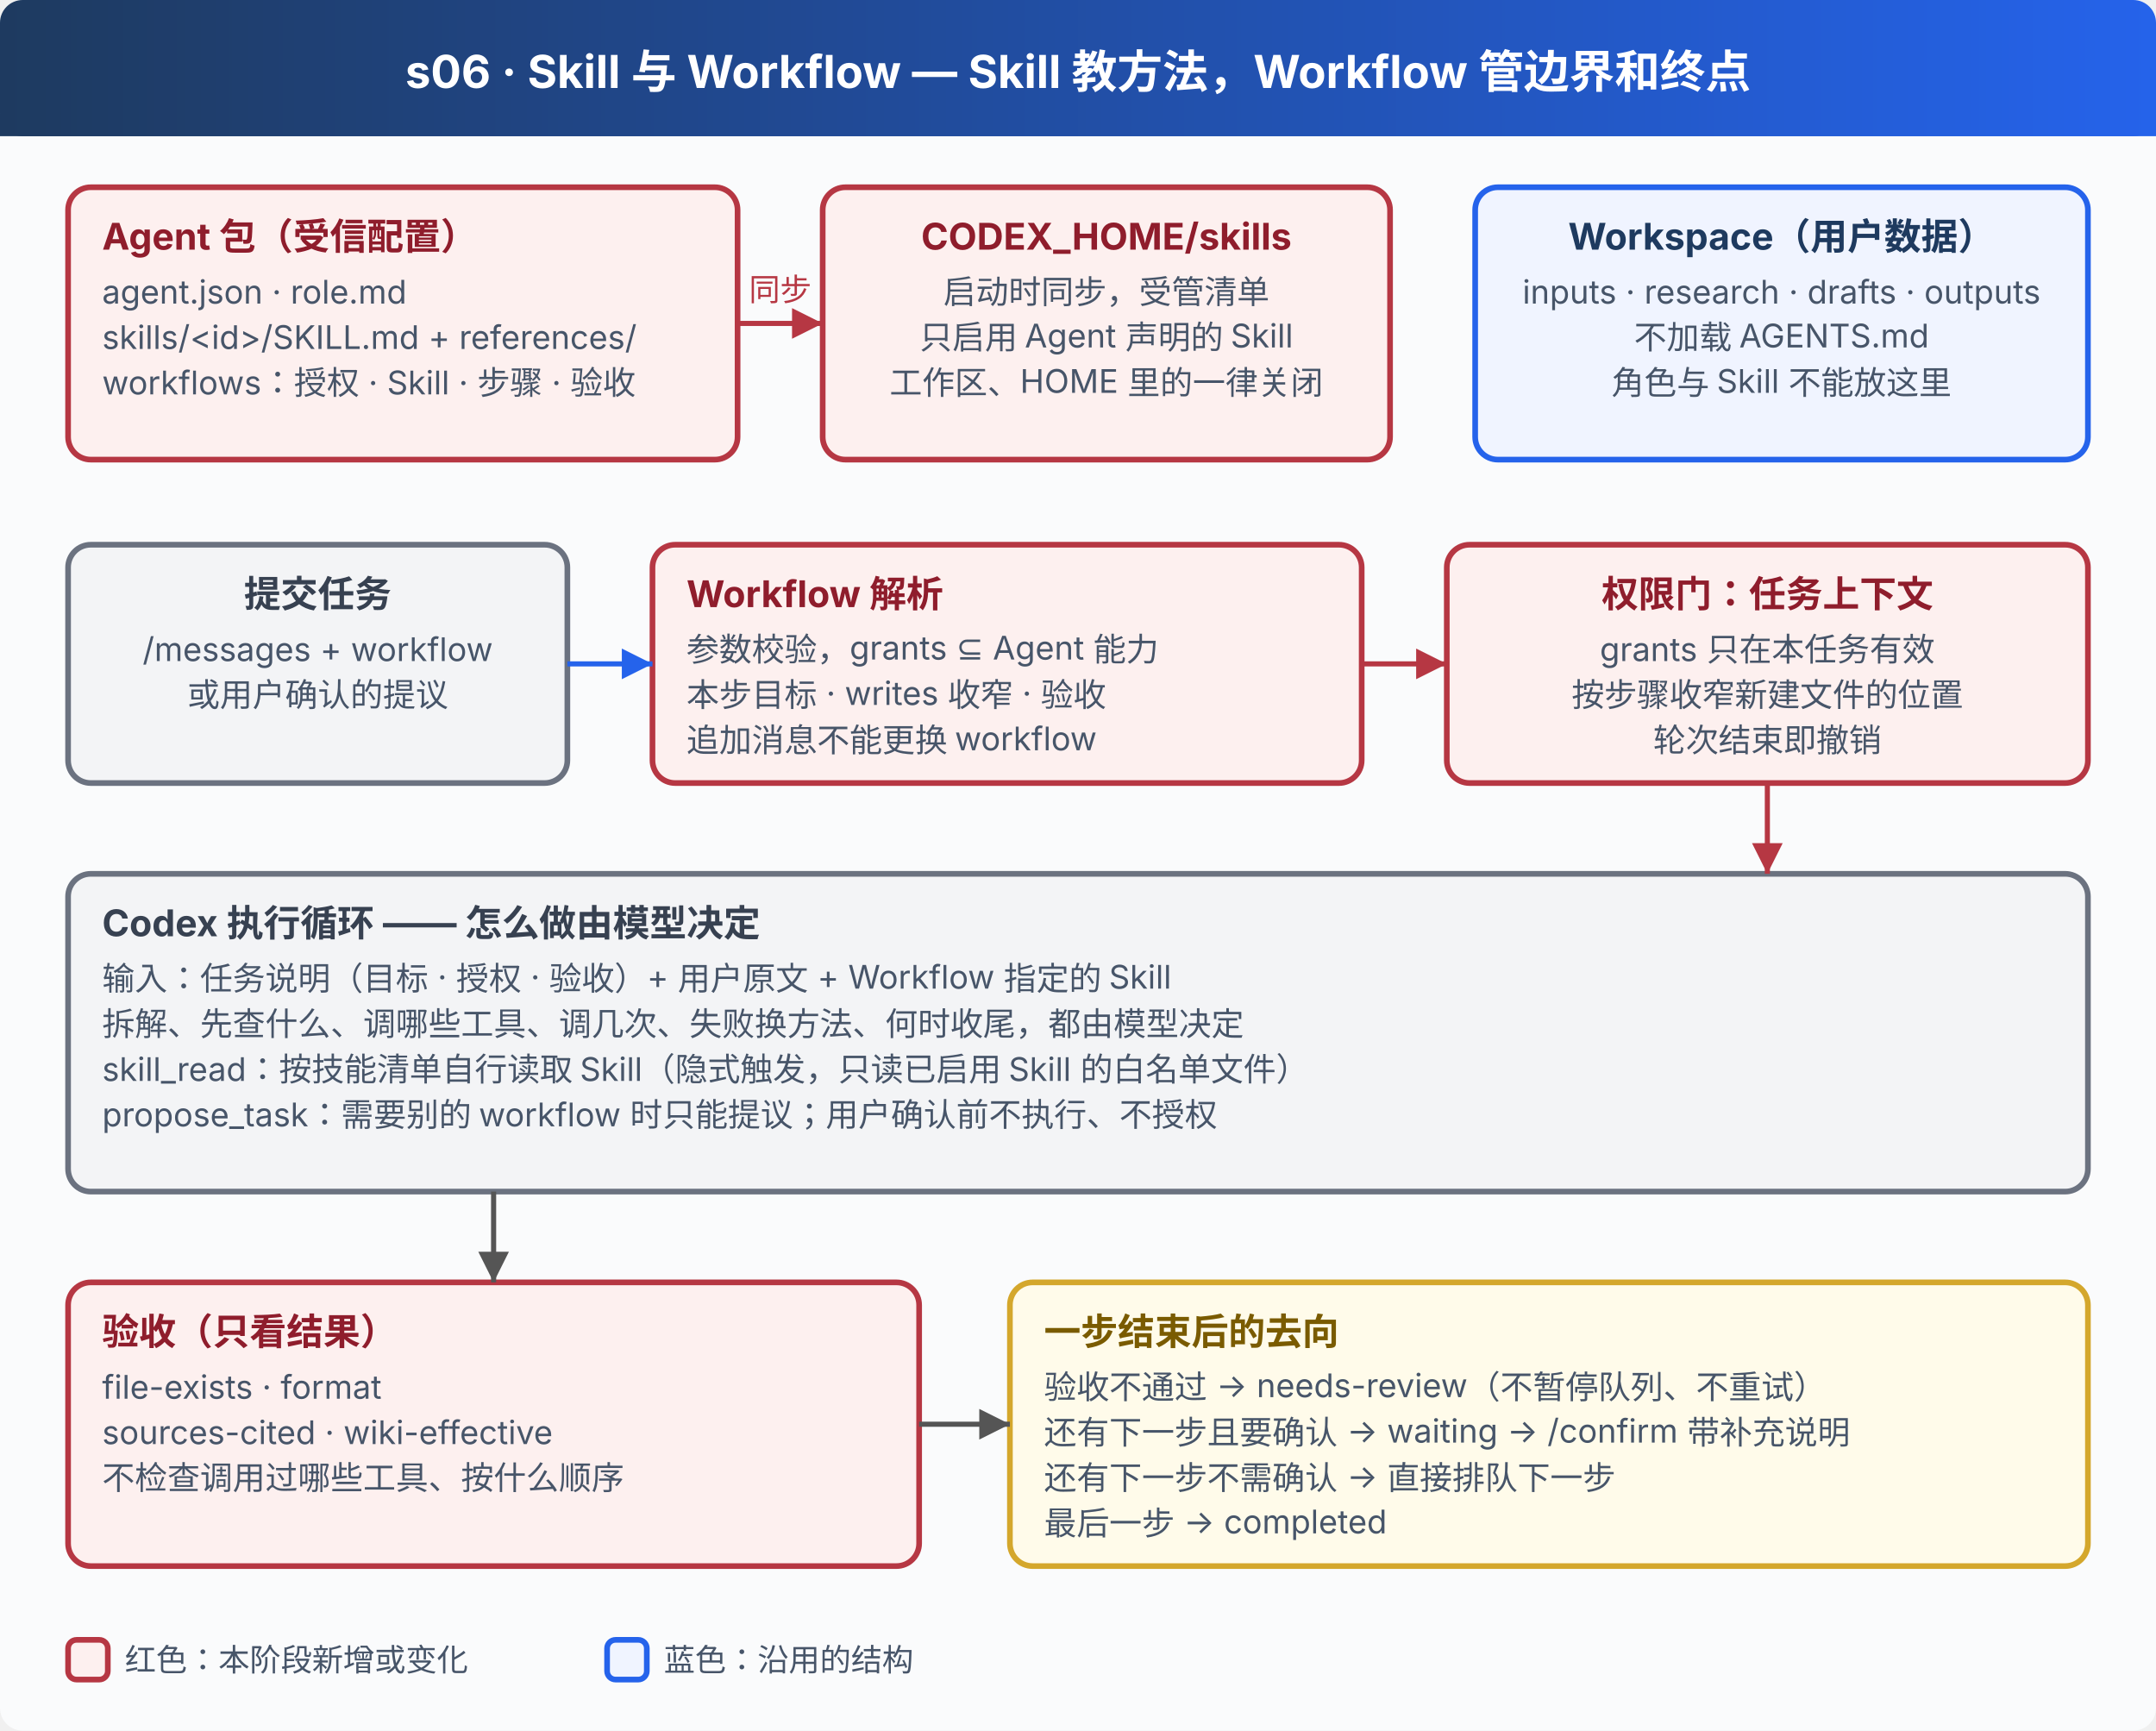
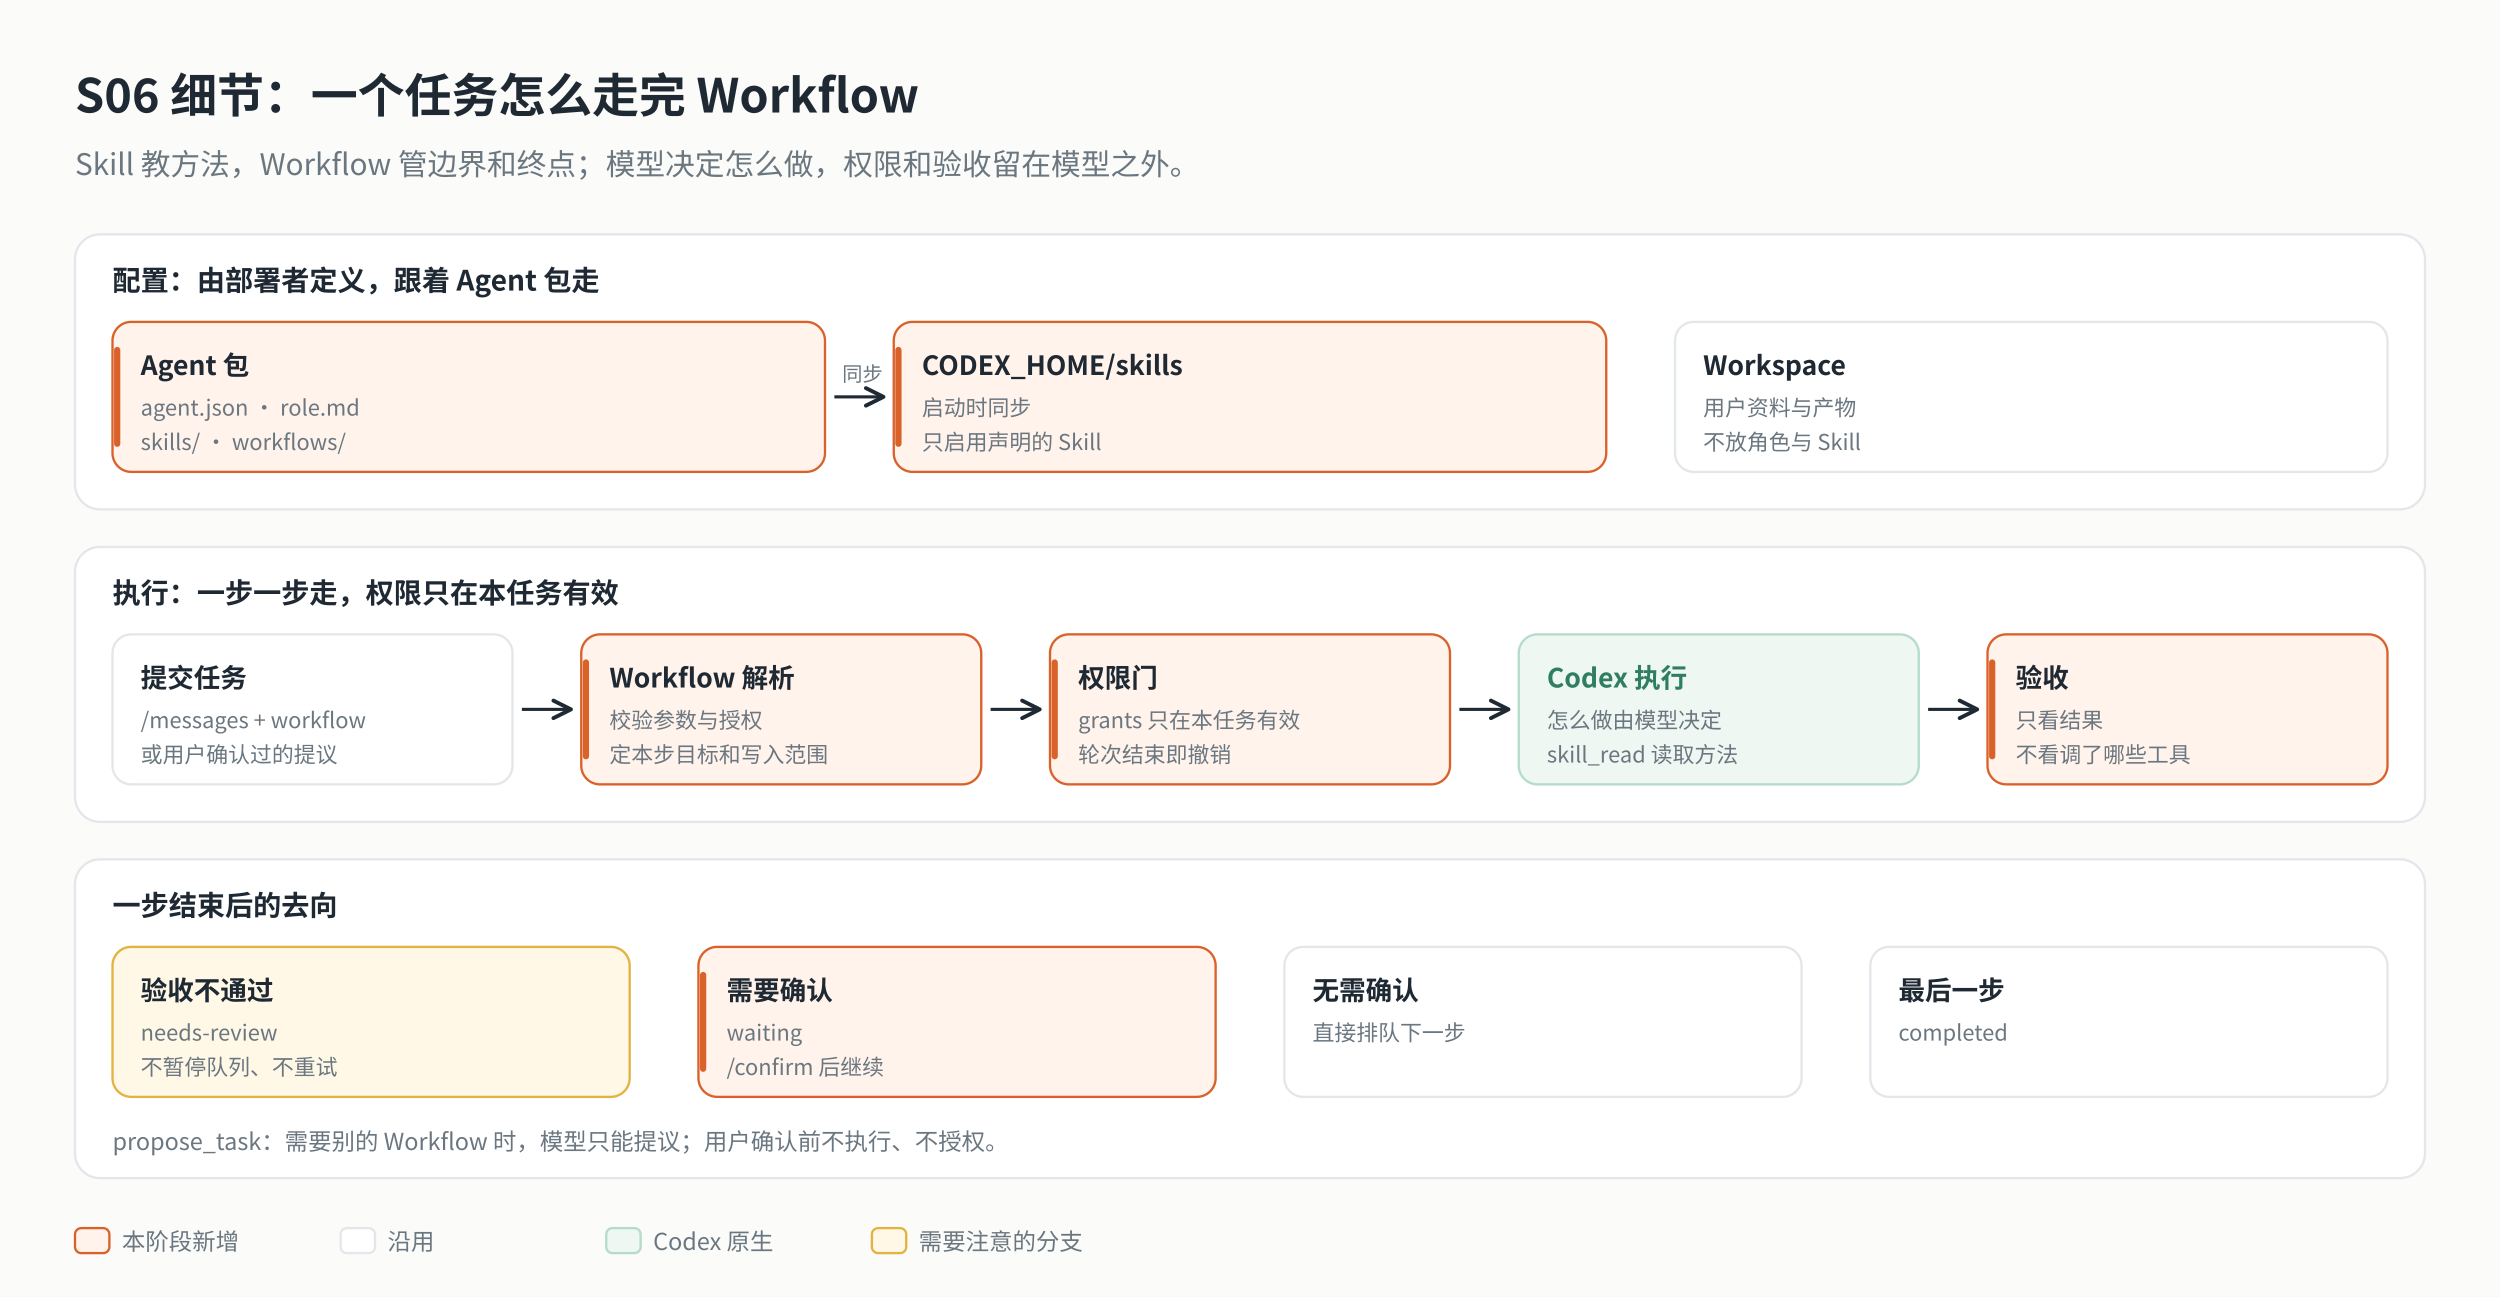
- <svg xmlns="http://www.w3.org/2000/svg" viewBox="0 0 760 610" font-family="system-ui, -apple-system, 'PingFang SC', 'Microsoft YaHei', sans-serif">
+ <svg xmlns="http://www.w3.org/2000/svg" width="1600" height="830" viewBox="0 0 1600 830" role="img" aria-labelledby="title desc">
  <defs>
-     <marker id="arrow-gray" viewBox="0 0 10 10" refX="10" refY="5" markerWidth="6" markerHeight="6" orient="auto-start-reverse">
-       <path d="M 0 0 L 10 5 L 0 10 z" fill="#555" />
+     <marker id="m1F2933" viewBox="0 0 10 10" refX="8" refY="5" markerWidth="7" markerHeight="7" orient="auto-start-reverse">
+       <path d="M1 1 L9 5 L1 9" fill="none" stroke="#1F2933" stroke-width="1.8" stroke-linecap="round" stroke-linejoin="round" />
    </marker>
-     <marker id="arrow-blue" viewBox="0 0 10 10" refX="10" refY="5" markerWidth="6" markerHeight="6" orient="auto-start-reverse">
-       <path d="M 0 0 L 10 5 L 0 10 z" fill="#2563eb" />
-     </marker>
-     <marker id="arrow-red" viewBox="0 0 10 10" refX="10" refY="5" markerWidth="6" markerHeight="6" orient="auto-start-reverse">
-       <path d="M 0 0 L 10 5 L 0 10 z" fill="#b63743" />
-     </marker>
-     <marker id="arrow-green" viewBox="0 0 10 10" refX="10" refY="5" markerWidth="6" markerHeight="6" orient="auto-start-reverse">
-       <path d="M 0 0 L 10 5 L 0 10 z" fill="#16a34a" />
-     </marker>
-     <linearGradient id="header" x1="0" y1="0" x2="1" y2="0">
-       <stop offset="0%" stop-color="#1e3a5f" />
-       <stop offset="100%" stop-color="#2563eb" />
-     </linearGradient>
  </defs>
-   <rect width="760" height="610" fill="#fafbfc" rx="8" />
-   <rect x="0" y="0" width="760" height="48" fill="url(#header)" rx="8" />
-   <rect x="0" y="40" width="760" height="8" fill="url(#header)" />
-   <text x="380" y="31" fill="#fff" font-size="16" font-weight="700" text-anchor="middle">s06 · Skill 与 Workflow — Skill 教方法，Workflow 管边界和终点</text>
-   <rect x="24" y="66" width="236" height="96" rx="8" fill="#fdf0ef" stroke="#b63743" stroke-width="2" />
-   <text x="36" y="88" fill="#8f1d2c" font-size="13" font-weight="700" text-anchor="start">Agent 包（受信配置）</text>
-   <text x="36" y="107" fill="#475569" font-size="11.5" text-anchor="start">agent.json · role.md</text>
-   <text x="36" y="123" fill="#475569" font-size="11.5" text-anchor="start">skills/&lt;id&gt;/SKILL.md + references/</text>
-   <text x="36" y="139" fill="#475569" font-size="11.5" text-anchor="start">workflows：授权 · Skill · 步骤 · 验收</text>
-   <rect x="290" y="66" width="200" height="96" rx="8" fill="#fdf0ef" stroke="#b63743" stroke-width="2" />
-   <text x="390" y="88" fill="#8f1d2c" font-size="13" font-weight="700" text-anchor="middle">CODEX_HOME/skills</text>
-   <text x="390" y="107" fill="#475569" font-size="11.5" text-anchor="middle">启动时同步，受管清单</text>
-   <text x="390" y="123" fill="#475569" font-size="11.5" text-anchor="middle">只启用 Agent 声明的 Skill</text>
-   <text x="390" y="139" fill="#475569" font-size="11.5" text-anchor="middle">工作区、HOME 里的一律关闭</text>
-   <path d="M 260 114 L 290 114" fill="none" stroke="#b63743" stroke-width="1.8" marker-end="url(#arrow-red)" />
-   <text x="275" y="106" fill="#b63743" font-size="11" text-anchor="middle">同步</text>
-   <rect x="520" y="66" width="216" height="96" rx="8" fill="#f0f4ff" stroke="#2563eb" stroke-width="2" />
-   <text x="628" y="88" fill="#1e3a5f" font-size="13" font-weight="700" text-anchor="middle">Workspace（用户数据）</text>
-   <text x="628" y="107" fill="#475569" font-size="11.5" text-anchor="middle">inputs · research · drafts · outputs</text>
-   <text x="628" y="123" fill="#475569" font-size="11.5" text-anchor="middle">不加载 AGENTS.md</text>
-   <text x="628" y="139" fill="#475569" font-size="11.5" text-anchor="middle">角色与 Skill 不能放这里</text>
-   <rect x="24" y="192" width="176" height="84" rx="8" fill="#f3f4f6" stroke="#6b7280" stroke-width="2" />
-   <text x="112" y="214" fill="#374151" font-size="13" font-weight="700" text-anchor="middle">提交任务</text>
-   <text x="112" y="233" fill="#475569" font-size="11.5" text-anchor="middle">/messages + workflow</text>
-   <text x="112" y="249" fill="#475569" font-size="11.5" text-anchor="middle">或用户确认的提议</text>
-   <rect x="230" y="192" width="250" height="84" rx="8" fill="#fdf0ef" stroke="#b63743" stroke-width="2" />
-   <text x="242" y="214" fill="#8f1d2c" font-size="13" font-weight="700" text-anchor="start">Workflow 解析</text>
-   <text x="242" y="233" fill="#475569" font-size="11.5" text-anchor="start">参数校验，grants ⊆ Agent 能力</text>
-   <text x="242" y="249" fill="#475569" font-size="11.5" text-anchor="start">本步目标 · writes 收窄 · 验收</text>
-   <text x="242" y="265" fill="#475569" font-size="11.5" text-anchor="start">追加消息不能更换 workflow</text>
-   <rect x="510" y="192" width="226" height="84" rx="8" fill="#fdf0ef" stroke="#b63743" stroke-width="2" />
-   <text x="623" y="214" fill="#8f1d2c" font-size="13" font-weight="700" text-anchor="middle">权限门：任务上下文</text>
-   <text x="623" y="233" fill="#475569" font-size="11.5" text-anchor="middle">grants 只在本任务有效</text>
-   <text x="623" y="249" fill="#475569" font-size="11.5" text-anchor="middle">按步骤收窄新建文件的位置</text>
-   <text x="623" y="265" fill="#475569" font-size="11.5" text-anchor="middle">轮次结束即撤销</text>
-   <path d="M 200 234 L 230 234" fill="none" stroke="#2563eb" stroke-width="1.8" marker-end="url(#arrow-blue)" />
-   <path d="M 480 234 L 510 234" fill="none" stroke="#b63743" stroke-width="1.8" marker-end="url(#arrow-red)" />
-   <rect x="24" y="308" width="712" height="112" rx="8" fill="#f3f4f6" stroke="#6b7280" stroke-width="2" />
-   <text x="36" y="330" fill="#374151" font-size="13" font-weight="700" text-anchor="start">Codex 执行循环 —— 怎么做由模型决定</text>
-   <text x="36" y="349" fill="#475569" font-size="11.5" text-anchor="start">输入：任务说明（目标 · 授权 · 验收）+ 用户原文 + Workflow 指定的 Skill</text>
-   <text x="36" y="365" fill="#475569" font-size="11.5" text-anchor="start">拆解、先查什么、调哪些工具、调几次、失败换方法、何时收尾，都由模型决定</text>
-   <text x="36" y="381" fill="#475569" font-size="11.5" text-anchor="start">skill_read：按技能清单自行读取 Skill（隐式触发，只读已启用 Skill 的白名单文件）</text>
-   <text x="36" y="397" fill="#475569" font-size="11.5" text-anchor="start">propose_task：需要别的 workflow 时只能提议；用户确认前不执行、不授权</text>
-   <path d="M 623 276 L 623 308" fill="none" stroke="#b63743" stroke-width="1.8" marker-end="url(#arrow-red)" />
-   <rect x="24" y="452" width="300" height="100" rx="8" fill="#fdf0ef" stroke="#b63743" stroke-width="2" />
-   <text x="36" y="474" fill="#8f1d2c" font-size="13" font-weight="700" text-anchor="start">验收（只看结果）</text>
-   <text x="36" y="493" fill="#475569" font-size="11.5" text-anchor="start">file-exists · format</text>
-   <text x="36" y="509" fill="#475569" font-size="11.5" text-anchor="start">sources-cited · wiki-effective</text>
-   <text x="36" y="525" fill="#475569" font-size="11.5" text-anchor="start">不检查调用过哪些工具、按什么顺序</text>
-   <path d="M 174 420 L 174 452" fill="none" stroke="#555" stroke-width="1.8" marker-end="url(#arrow-gray)" />
-   <rect x="356" y="452" width="380" height="100" rx="8" fill="#fffbea" stroke="#d4a72c" stroke-width="2" />
-   <text x="368" y="474" fill="#7a5b00" font-size="13" font-weight="700" text-anchor="start">一步结束后的去向</text>
-   <text x="368" y="493" fill="#475569" font-size="11.5" text-anchor="start">验收不通过 → needs-review（不暂停队列、不重试）</text>
-   <text x="368" y="509" fill="#475569" font-size="11.5" text-anchor="start">还有下一步且要确认 → waiting → /confirm 带补充说明</text>
-   <text x="368" y="525" fill="#475569" font-size="11.5" text-anchor="start">还有下一步不需确认 → 直接排队下一步</text>
-   <text x="368" y="541" fill="#475569" font-size="11.5" text-anchor="start">最后一步 → completed</text>
-   <path d="M 324 502 L 356 502" fill="none" stroke="#555" stroke-width="1.8" marker-end="url(#arrow-gray)" />
-   <rect x="24" y="578" width="14" height="14" rx="3" fill="#fdf0ef" stroke="#b63743" stroke-width="2" />
-   <text x="44" y="589" fill="#475569" font-size="11" font-weight="400" text-anchor="start">红色：本阶段新增或变化</text>
-   <rect x="214" y="578" width="14" height="14" rx="3" fill="#f0f4ff" stroke="#2563eb" stroke-width="2" />
-   <text x="234" y="589" fill="#475569" font-size="11" font-weight="400" text-anchor="start">蓝色：沿用的结构</text>
+   <g font-family="PingFang SC, Microsoft YaHei, Noto Sans CJK SC, sans-serif">
+     <rect x="0" y="0" width="1600" height="830" fill="#FBFBF9" />
+     <text x="48" y="72" font-size="30" fill="#1F2933" font-weight="700">S06 细节：一个任务怎么走完 Workflow</text>
+     <text x="48" y="112" font-size="19" fill="#6B7780">Skill 教方法，Workflow 管边界和终点；模型决定怎么做，权限和验收留在模型之外。</text>
+     <rect x="48" y="150" width="1504" height="176" rx="16" fill="#FFFFFF" stroke="#E3E7EA" stroke-width="1.5" />
+     <text x="72" y="186" font-size="18" fill="#1F2933" font-weight="700" text-anchor="start">配置：由部署者定义，跟着 Agent 包走</text>
+     <rect x="72" y="206" width="456" height="96" rx="12" fill="#FFF3EC" stroke="#D9622B" stroke-width="1.5" />
+     <rect x="73" y="222" width="4" height="64" rx="2" fill="#D9622B" />
+     <text x="90" y="240" font-size="17" fill="#1F2933" font-weight="650" text-anchor="start">Agent 包</text>
+     <text x="90" y="266" font-size="14" fill="#6B7780" font-weight="400" text-anchor="start">agent.json · role.md</text>
+     <text x="90" y="288" font-size="14" fill="#6B7780" font-weight="400" text-anchor="start">skills/ · workflows/</text>
+     <path d="M534,254 L564,254" fill="none" stroke="#1F2933" stroke-width="2" marker-end="url(#m1F2933)" />
+     <text x="552" y="244" font-size="13" fill="#6B7780" font-weight="500" text-anchor="middle">同步</text>
+     <rect x="572" y="206" width="456" height="96" rx="12" fill="#FFF3EC" stroke="#D9622B" stroke-width="1.5" />
+     <rect x="573" y="222" width="4" height="64" rx="2" fill="#D9622B" />
+     <text x="590" y="240" font-size="17" fill="#1F2933" font-weight="650" text-anchor="start">CODEX_HOME/skills</text>
+     <text x="590" y="266" font-size="14" fill="#6B7780" font-weight="400" text-anchor="start">启动时同步</text>
+     <text x="590" y="288" font-size="14" fill="#6B7780" font-weight="400" text-anchor="start">只启用声明的 Skill</text>
+     <rect x="1072" y="206" width="456" height="96" rx="12" fill="#FFFFFF" stroke="#E3E7EA" stroke-width="1.5" />
+     <text x="1090" y="240" font-size="17" fill="#1F2933" font-weight="650" text-anchor="start">Workspace</text>
+     <text x="1090" y="266" font-size="14" fill="#6B7780" font-weight="400" text-anchor="start">用户资料与产物</text>
+     <text x="1090" y="288" font-size="14" fill="#6B7780" font-weight="400" text-anchor="start">不放角色与 Skill</text>
+     <rect x="48" y="350" width="1504" height="176" rx="16" fill="#FFFFFF" stroke="#E3E7EA" stroke-width="1.5" />
+     <text x="72" y="386" font-size="18" fill="#1F2933" font-weight="700" text-anchor="start">执行：一步一步走，权限只在本任务有效</text>
+     <rect x="72" y="406" width="256" height="96" rx="12" fill="#FFFFFF" stroke="#E3E7EA" stroke-width="1.5" />
+     <text x="90" y="440" font-size="17" fill="#1F2933" font-weight="650" text-anchor="start">提交任务</text>
+     <text x="90" y="466" font-size="14" fill="#6B7780" font-weight="400" text-anchor="start">/messages + workflow</text>
+     <text x="90" y="488" font-size="14" fill="#6B7780" font-weight="400" text-anchor="start">或用户确认过的提议</text>
+     <path d="M334,454 L364,454" fill="none" stroke="#1F2933" stroke-width="2" marker-end="url(#m1F2933)" />
+     <rect x="372" y="406" width="256" height="96" rx="12" fill="#FFF3EC" stroke="#D9622B" stroke-width="1.5" />
+     <rect x="373" y="422" width="4" height="64" rx="2" fill="#D9622B" />
+     <text x="390" y="440" font-size="17" fill="#1F2933" font-weight="650" text-anchor="start">Workflow 解析</text>
+     <text x="390" y="466" font-size="14" fill="#6B7780" font-weight="400" text-anchor="start">校验参数与授权</text>
+     <text x="390" y="488" font-size="14" fill="#6B7780" font-weight="400" text-anchor="start">定本步目标和写入范围</text>
+     <path d="M634,454 L664,454" fill="none" stroke="#1F2933" stroke-width="2" marker-end="url(#m1F2933)" />
+     <rect x="672" y="406" width="256" height="96" rx="12" fill="#FFF3EC" stroke="#D9622B" stroke-width="1.5" />
+     <rect x="673" y="422" width="4" height="64" rx="2" fill="#D9622B" />
+     <text x="690" y="440" font-size="17" fill="#1F2933" font-weight="650" text-anchor="start">权限门</text>
+     <text x="690" y="466" font-size="14" fill="#6B7780" font-weight="400" text-anchor="start">grants 只在本任务有效</text>
+     <text x="690" y="488" font-size="14" fill="#6B7780" font-weight="400" text-anchor="start">轮次结束即撤销</text>
+     <path d="M934,454 L964,454" fill="none" stroke="#1F2933" stroke-width="2" marker-end="url(#m1F2933)" />
+     <rect x="972" y="406" width="256" height="96" rx="12" fill="#EEF7F2" stroke="#B5DCCB" stroke-width="1.5" />
+     <text x="990" y="440" font-size="17" fill="#2F7D62" font-weight="650" text-anchor="start">Codex 执行</text>
+     <text x="990" y="466" font-size="14" fill="#6B7780" font-weight="400" text-anchor="start">怎么做由模型决定</text>
+     <text x="990" y="488" font-size="14" fill="#6B7780" font-weight="400" text-anchor="start">skill_read 读取方法</text>
+     <path d="M1234,454 L1264,454" fill="none" stroke="#1F2933" stroke-width="2" marker-end="url(#m1F2933)" />
+     <rect x="1272" y="406" width="256" height="96" rx="12" fill="#FFF3EC" stroke="#D9622B" stroke-width="1.5" />
+     <rect x="1273" y="422" width="4" height="64" rx="2" fill="#D9622B" />
+     <text x="1290" y="440" font-size="17" fill="#1F2933" font-weight="650" text-anchor="start">验收</text>
+     <text x="1290" y="466" font-size="14" fill="#6B7780" font-weight="400" text-anchor="start">只看结果</text>
+     <text x="1290" y="488" font-size="14" fill="#6B7780" font-weight="400" text-anchor="start">不看调了哪些工具</text>
+     <rect x="48" y="550" width="1504" height="204" rx="16" fill="#FFFFFF" stroke="#E3E7EA" stroke-width="1.5" />
+     <text x="72" y="586" font-size="18" fill="#1F2933" font-weight="700" text-anchor="start">一步结束后的去向</text>
+     <rect x="72" y="606" width="331" height="96" rx="12" fill="#FFF8E6" stroke="#E3B341" stroke-width="1.5" />
+     <text x="90" y="640" font-size="17" fill="#1F2933" font-weight="650" text-anchor="start">验收不通过</text>
+     <text x="90" y="666" font-size="14" fill="#6B7780" font-weight="400" text-anchor="start">needs-review</text>
+     <text x="90" y="688" font-size="14" fill="#6B7780" font-weight="400" text-anchor="start">不暂停队列、不重试</text>
+     <rect x="447" y="606" width="331" height="96" rx="12" fill="#FFF3EC" stroke="#D9622B" stroke-width="1.5" />
+     <rect x="448" y="622" width="4" height="64" rx="2" fill="#D9622B" />
+     <text x="465" y="640" font-size="17" fill="#1F2933" font-weight="650" text-anchor="start">需要确认</text>
+     <text x="465" y="666" font-size="14" fill="#6B7780" font-weight="400" text-anchor="start">waiting</text>
+     <text x="465" y="688" font-size="14" fill="#6B7780" font-weight="400" text-anchor="start">/confirm 后继续</text>
+     <rect x="822" y="606" width="331" height="96" rx="12" fill="#FFFFFF" stroke="#E3E7EA" stroke-width="1.5" />
+     <text x="840" y="640" font-size="17" fill="#1F2933" font-weight="650" text-anchor="start">无需确认</text>
+     <text x="840" y="666" font-size="14" fill="#6B7780" font-weight="400" text-anchor="start">直接排队下一步</text>
+     <rect x="1197" y="606" width="331" height="96" rx="12" fill="#FFFFFF" stroke="#E3E7EA" stroke-width="1.5" />
+     <text x="1215" y="640" font-size="17" fill="#1F2933" font-weight="650" text-anchor="start">最后一步</text>
+     <text x="1215" y="666" font-size="14" fill="#6B7780" font-weight="400" text-anchor="start">completed</text>
+     <text x="72" y="736" font-size="15" fill="#6B7780" font-weight="400" text-anchor="start">propose_task：需要别的 Workflow 时，模型只能提议；用户确认前不执行、不授权。</text>
+     <rect x="48" y="786" width="22" height="16" rx="4" fill="#FFF3EC" stroke="#D9622B" stroke-width="1.5" />
+     <text x="78" y="800" font-size="15" fill="#6B7780" font-weight="400" text-anchor="start">本阶段新增</text>
+     <rect x="218" y="786" width="22" height="16" rx="4" fill="#FFFFFF" stroke="#E3E7EA" stroke-width="1.5" />
+     <text x="248" y="800" font-size="15" fill="#6B7780" font-weight="400" text-anchor="start">沿用</text>
+     <rect x="388" y="786" width="22" height="16" rx="4" fill="#EEF7F2" stroke="#B5DCCB" stroke-width="1.5" />
+     <text x="418" y="800" font-size="15" fill="#6B7780" font-weight="400" text-anchor="start">Codex 原生</text>
+     <rect x="558" y="786" width="22" height="16" rx="4" fill="#FFF8E6" stroke="#E3B341" stroke-width="1.5" />
+     <text x="588" y="800" font-size="15" fill="#6B7780" font-weight="400" text-anchor="start">需要注意的分支</text>
+   </g>
</svg>
